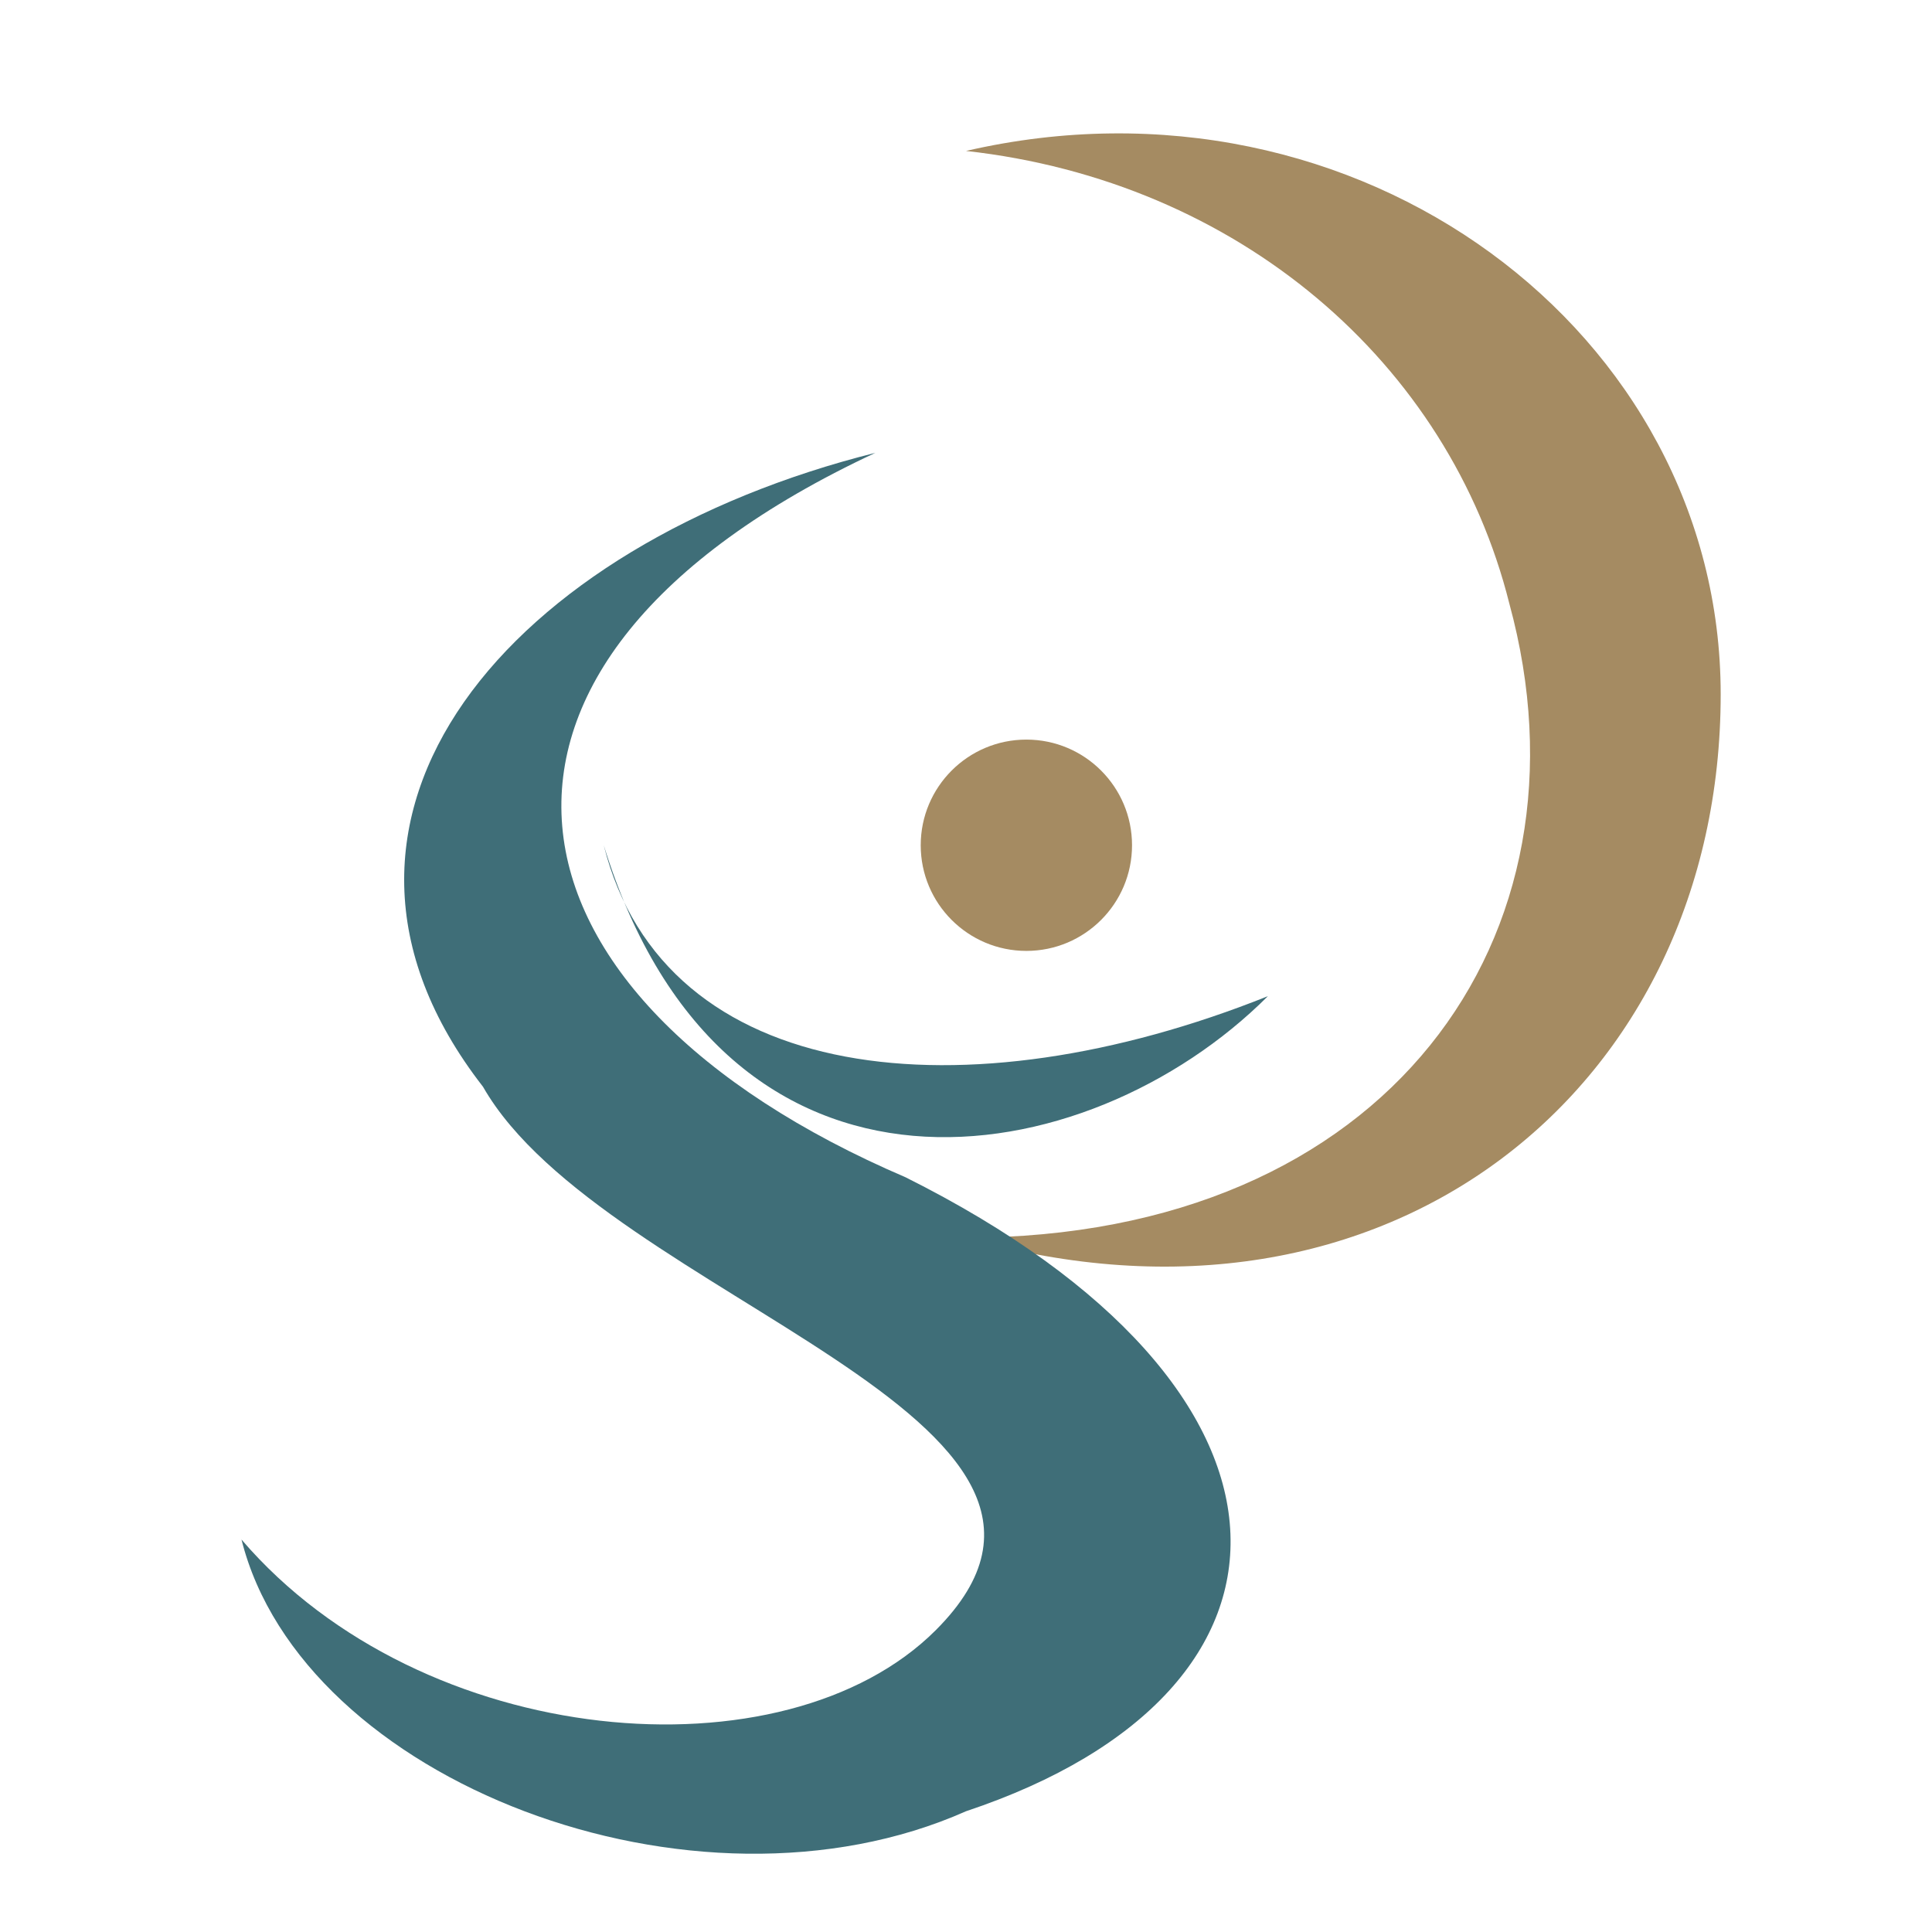
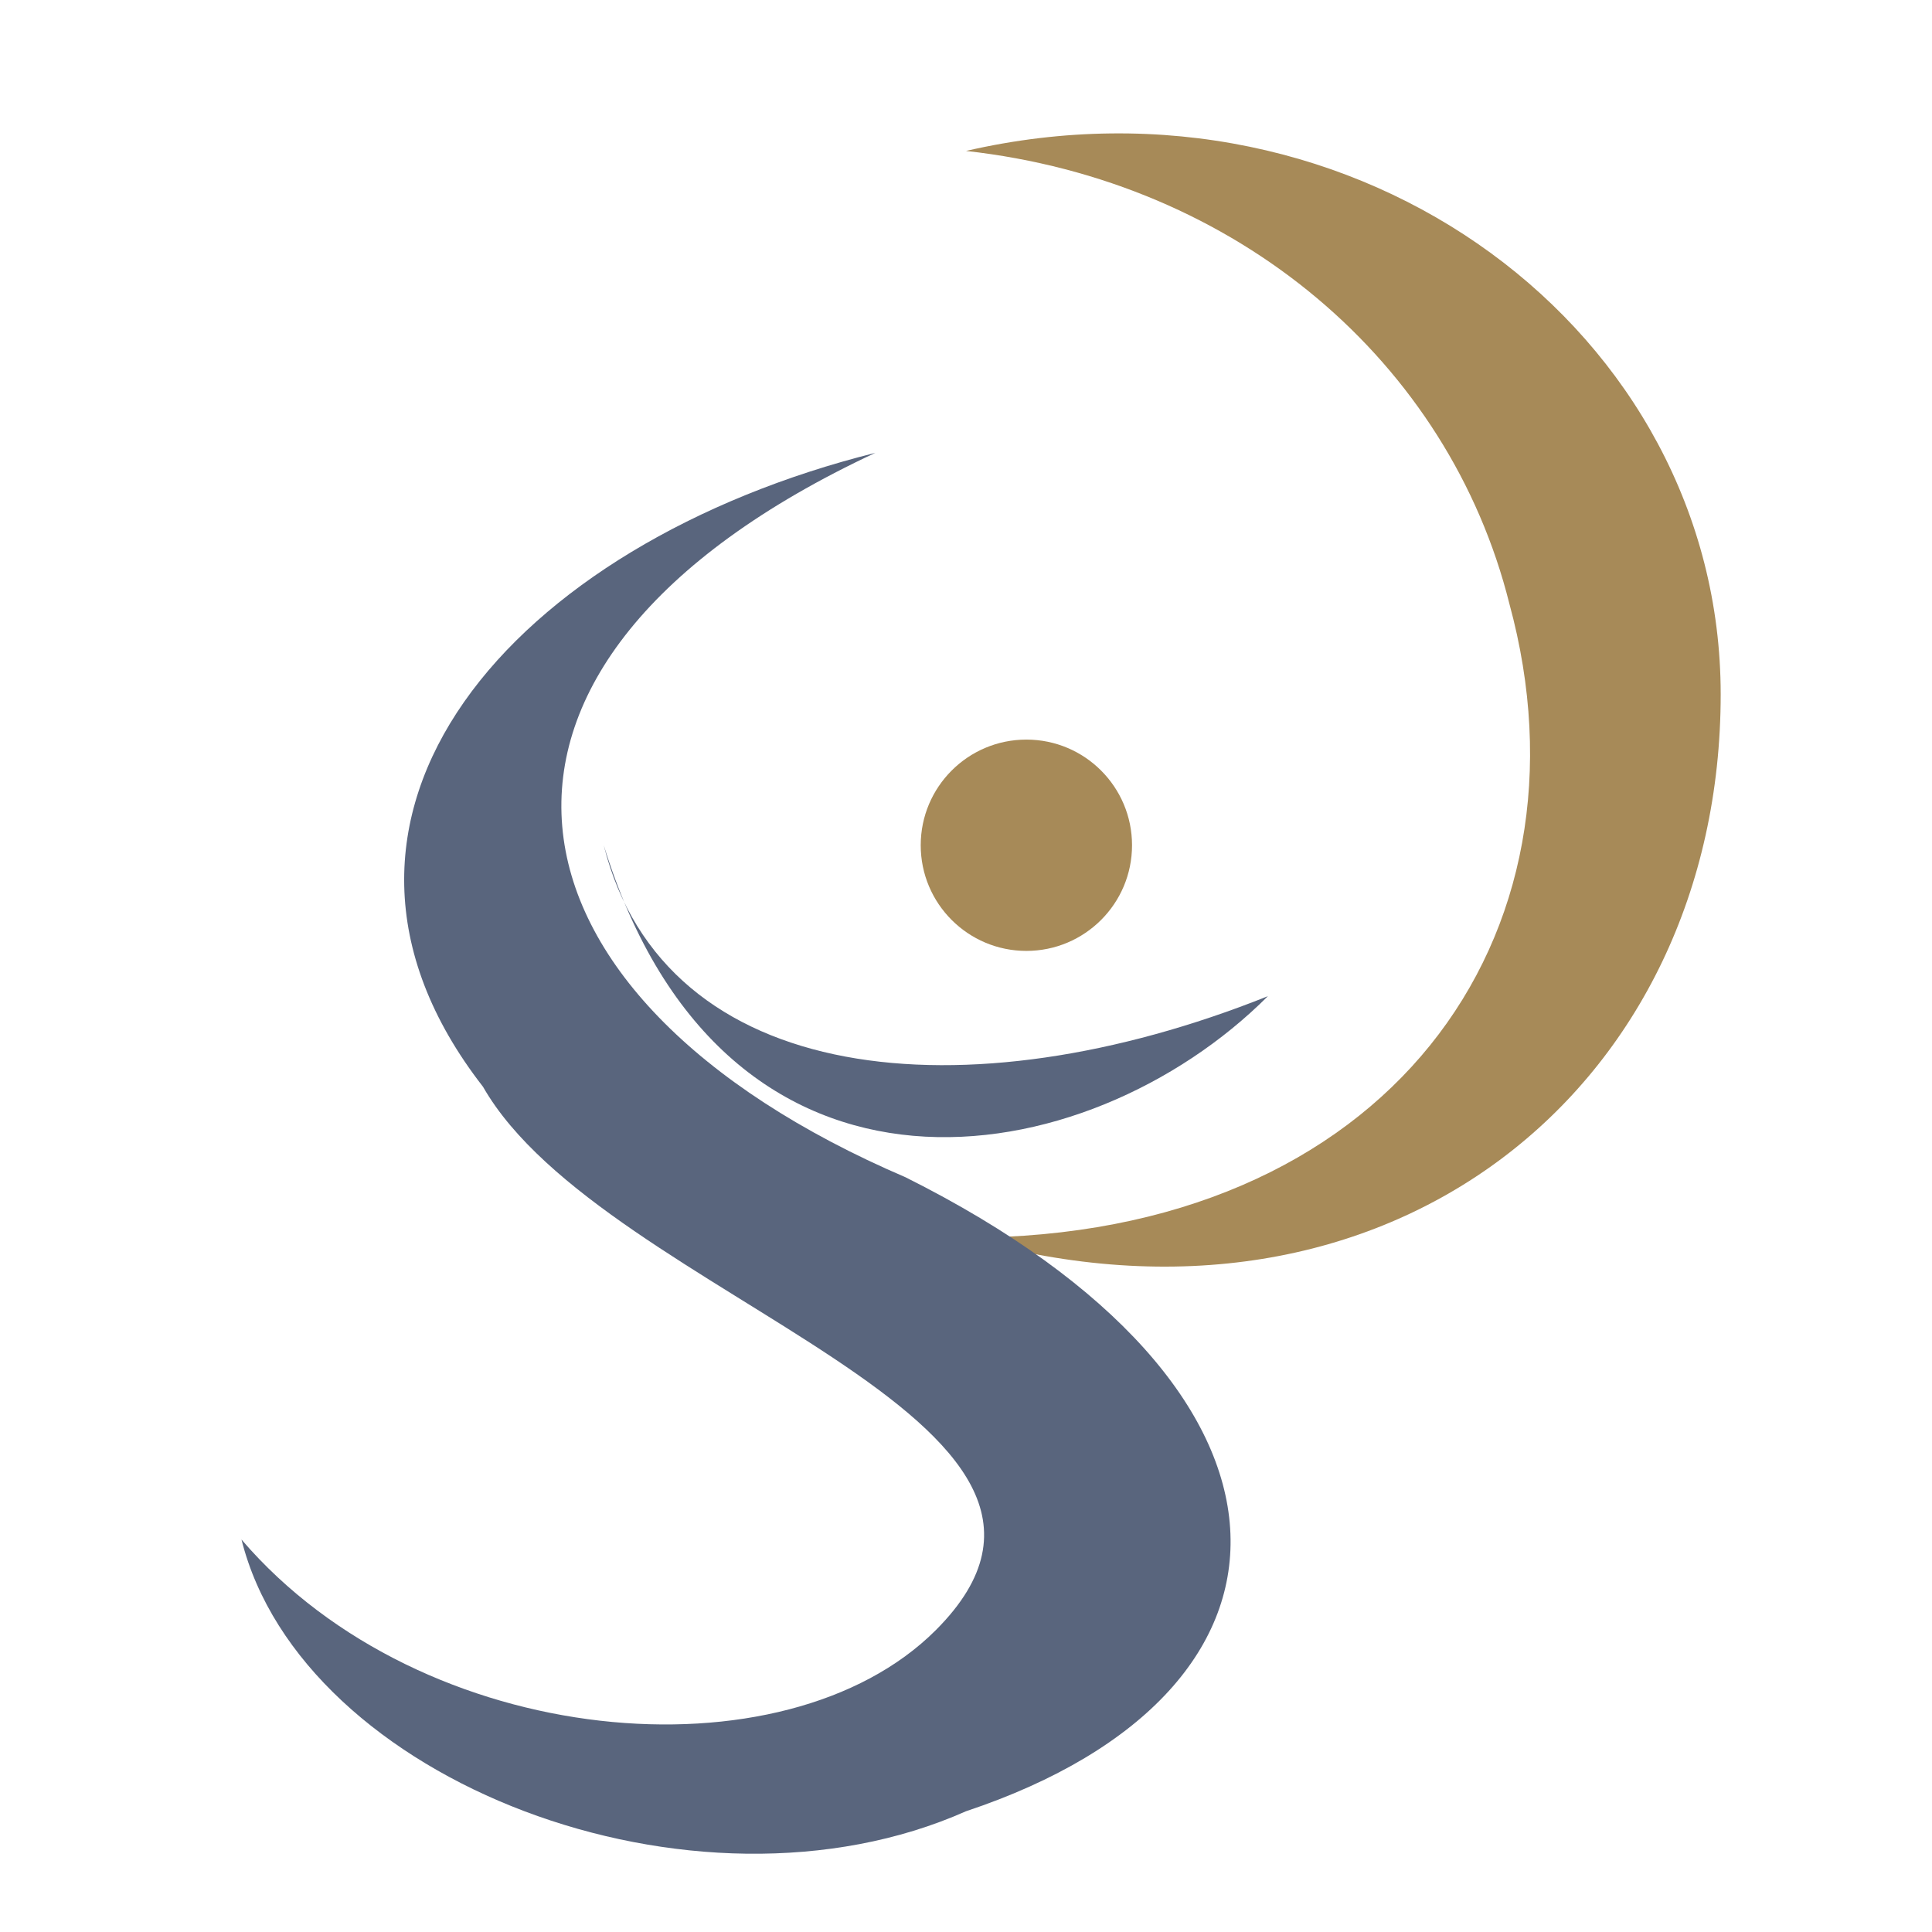
<svg xmlns="http://www.w3.org/2000/svg" viewBox="0 0 64 64" fill="none">
  <style>
    @media (prefers-color-scheme: dark) {
-       .tide { fill: #9FC5CA; }
-       .light { fill: #D0BD93; }
+       .tide { fill: #9CA6BA; }
+       .light { fill: #C7B184; }
    }
  </style>
-   <path class="light" d="M32 5c13-3 25 6 25 18 0 13-11 22-25 18 14 0 21-10 18-21C48 12 41 6 32 5Z" fill="#A58B62" />
-   <path class="tide" d="M29 15C14 22 16 33 30 39c14 7 14 17 2 21-9 4-22-1-24-9 6 7 18 8 23 3 7-7-11-11-15-18C9 27 17 18 29 15Z" fill="#3F6E78" />
-   <path class="tide" d="M20 28c2 8 12 9 22 5-6 6-18 8-22-5Z" fill="#3F6E78" />
-   <circle class="light" cx="34" cy="28" r="3.5" fill="#A58B62" />
+   <path class="light" d="M32 5c13-3 25 6 25 18 0 13-11 22-25 18 14 0 21-10 18-21C48 12 41 6 32 5Z" fill="#A78A58" />
+   <path class="tide" d="M29 15C14 22 16 33 30 39c14 7 14 17 2 21-9 4-22-1-24-9 6 7 18 8 23 3 7-7-11-11-15-18C9 27 17 18 29 15Z" fill="#59657D" />
+   <path class="tide" d="M20 28c2 8 12 9 22 5-6 6-18 8-22-5Z" fill="#59657D" />
+   <circle class="light" cx="34" cy="28" r="3.5" fill="#A78A58" />
</svg>
